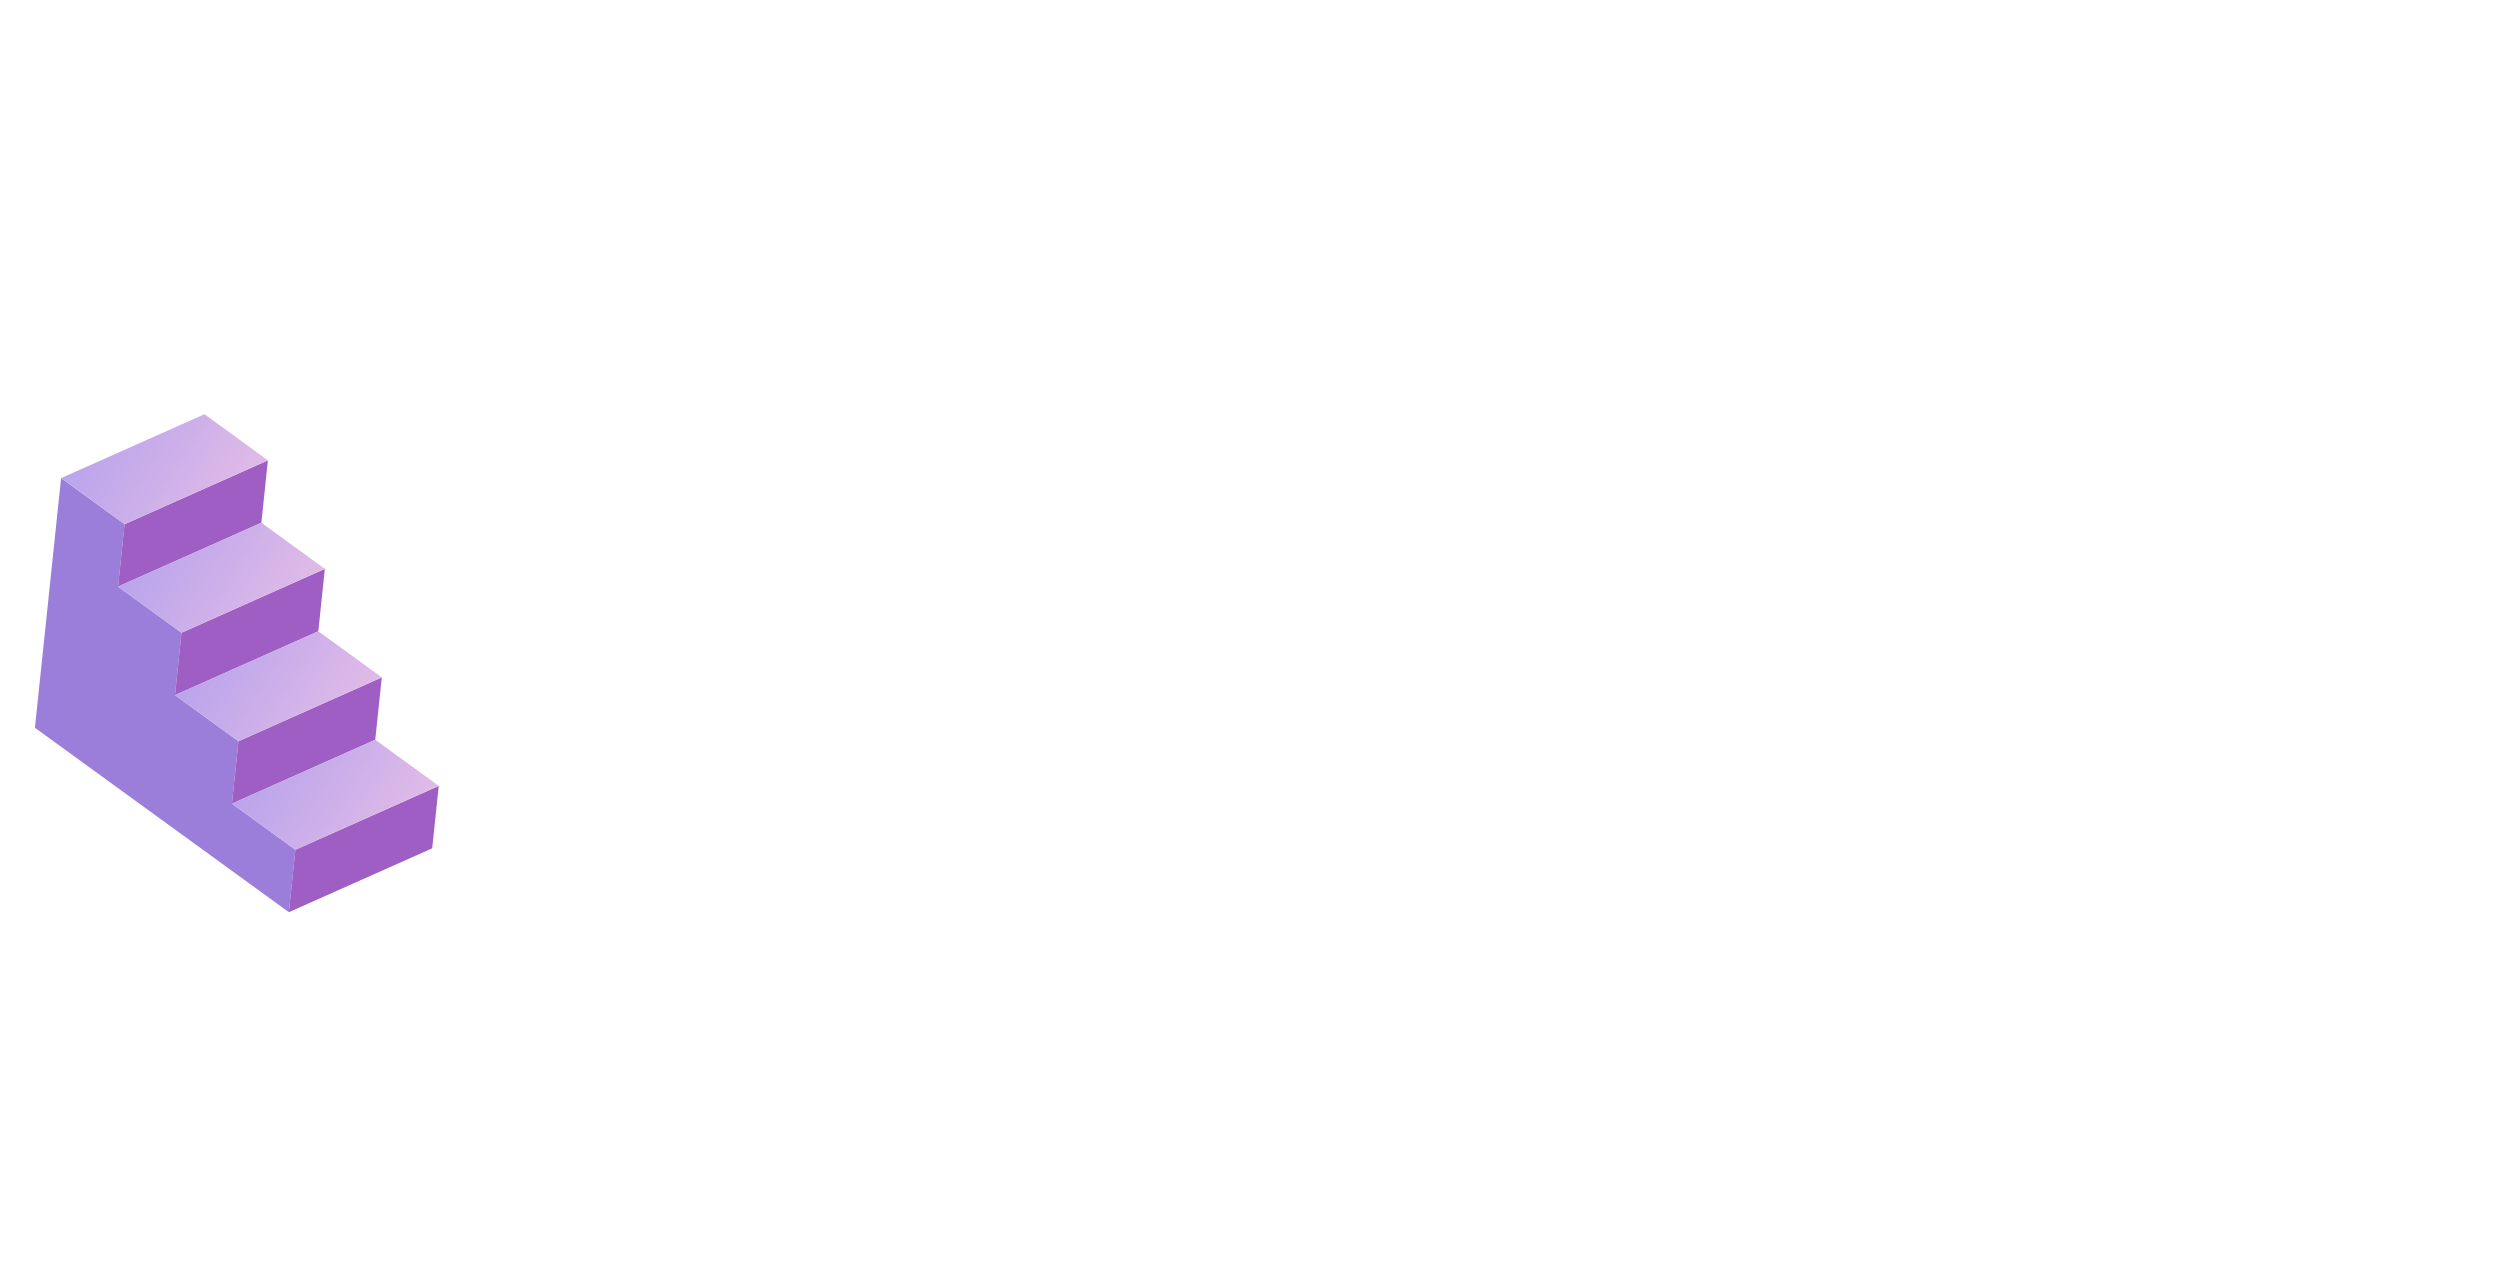
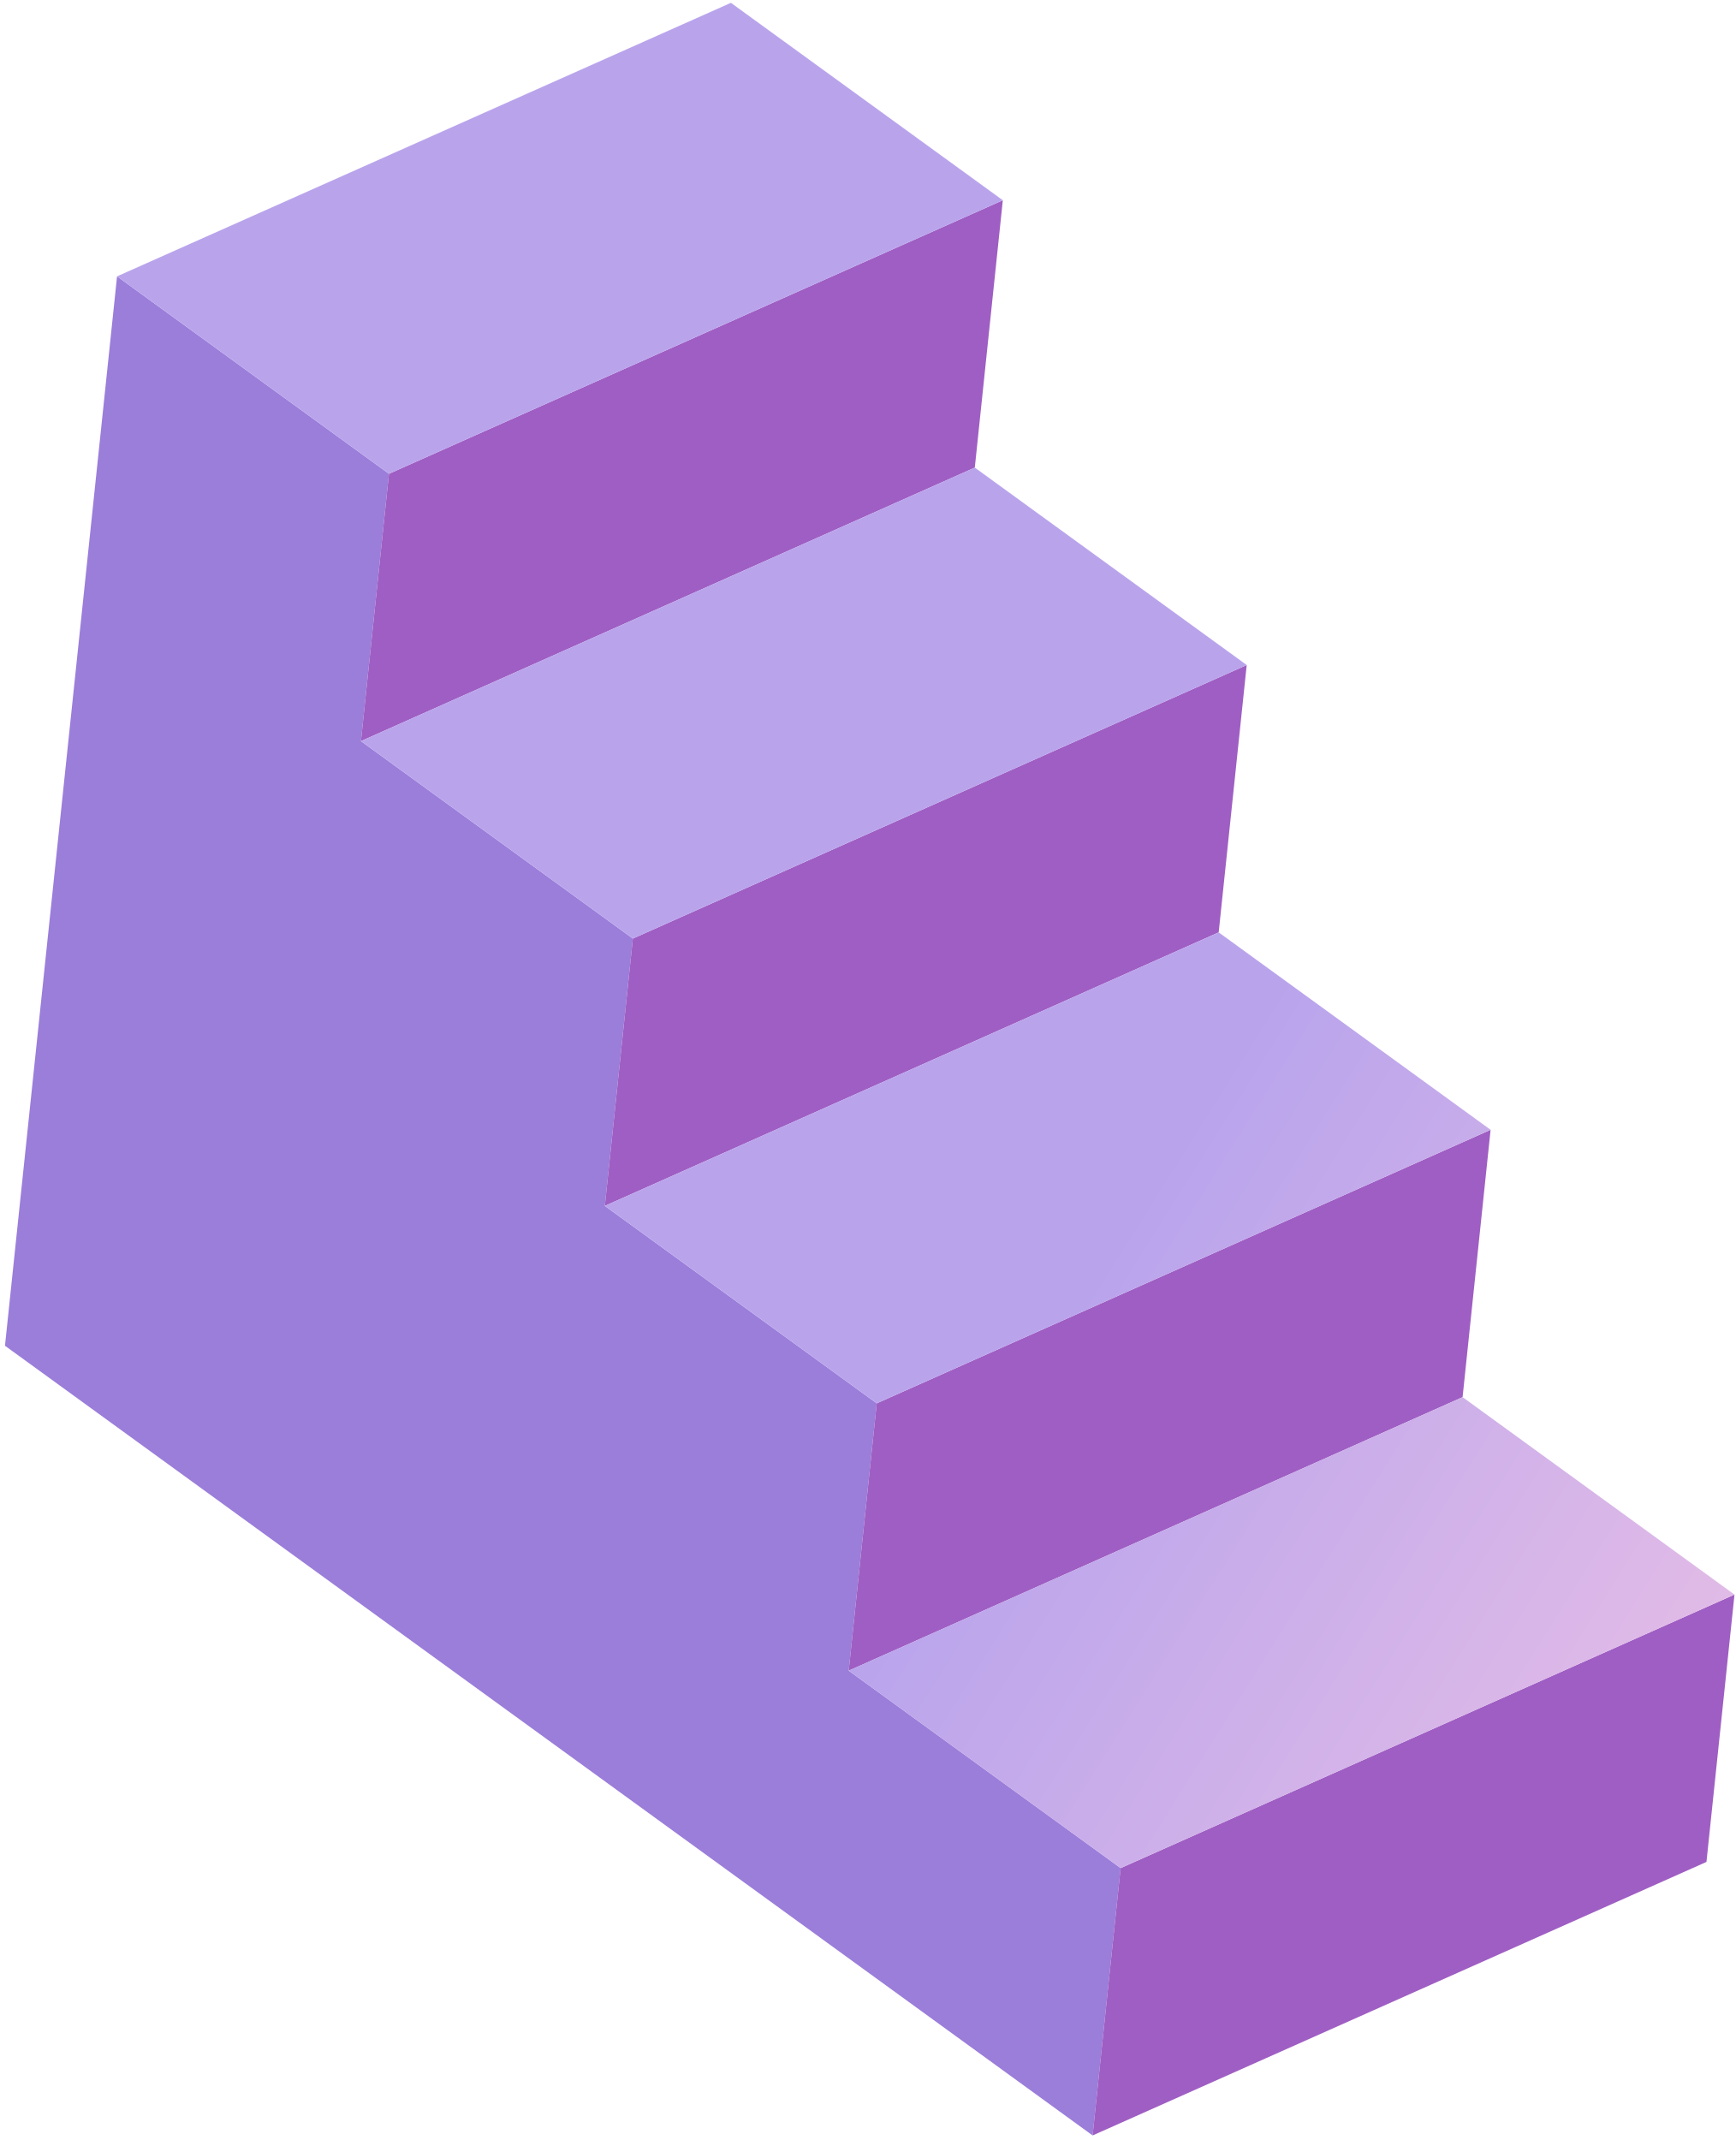
- <svg xmlns="http://www.w3.org/2000/svg" width="1481" height="748" viewBox="0 0 1481 748" fill="none">
-   <path d="M20.689 431.141L36.19 283.224L73.799 310.531L69.924 347.511L107.533 374.818L103.658 411.797L141.267 439.105L137.391 476.084L175 503.391L171.125 540.37V540.37L20.689 431.141Z" fill="#9B7DDA" />
-   <rect width="92.954" height="37.182" transform="matrix(0.913423 -0.407011 -0.104229 0.994553 73.7987 310.531)" fill="#9F5EC3" />
-   <rect width="92.954" height="46.477" transform="matrix(0.913423 -0.407011 0.809194 0.587542 36.1903 283.224)" fill="url(#paint0_linear_2252_1899)" />
-   <rect width="92.954" height="37.182" transform="matrix(0.913423 -0.407011 -0.104229 0.994553 107.532 374.818)" fill="#9F5EC3" />
-   <rect width="92.954" height="46.477" transform="matrix(0.913423 -0.407011 0.809194 0.587542 69.923 347.511)" fill="url(#paint1_linear_2252_1899)" />
-   <rect width="92.954" height="37.182" transform="matrix(0.913423 -0.407011 -0.104229 0.994553 141.266 439.104)" fill="#9F5EC3" />
-   <rect width="92.954" height="46.477" transform="matrix(0.913423 -0.407011 0.809194 0.587542 103.657 411.797)" fill="url(#paint2_linear_2252_1899)" />
-   <rect width="92.954" height="37.182" transform="matrix(0.913423 -0.407011 -0.104229 0.994553 174.999 503.391)" fill="#9F5EC3" />
-   <rect width="92.954" height="46.477" transform="matrix(0.913423 -0.407011 0.809194 0.587542 137.391 476.084)" fill="url(#paint3_linear_2252_1899)" />
+ <svg xmlns="http://www.w3.org/2000/svg" width="240" height="296" viewBox="0 0 240 296" fill="none">
+   <path d="M0.689 186.141L16.19 38.224L53.799 65.531L49.924 102.511L87.533 129.818L83.658 166.797L121.267 194.105L117.391 231.084L155 258.391L151.125 295.37L0.689 186.141Z" fill="#9B7DDA" />
+   <path d="M53.799 65.531L138.705 27.698L134.83 64.677L49.924 102.511L53.799 65.531Z" fill="#9F5EC3" />
+   <path d="M16.19 38.224L101.097 0.391L138.705 27.698L53.799 65.531L16.19 38.224Z" fill="url(#paint0_linear_2455_1857)" />
+   <path d="M87.533 129.818L172.439 91.985L168.563 128.964L83.658 166.797L87.533 129.818Z" fill="#9F5EC3" />
+   <path d="M49.924 102.511L134.83 64.677L172.439 91.985L87.533 129.818L49.924 102.511Z" fill="url(#paint1_linear_2455_1857)" />
+   <path d="M121.267 194.105L206.173 156.271L202.298 193.25L117.391 231.084L121.267 194.105Z" fill="#9F5EC3" />
+   <path d="M83.658 166.797L168.563 128.964L206.173 156.271L121.267 194.105L83.658 166.797Z" fill="url(#paint2_linear_2455_1857)" />
+   <path d="M154.999 258.391L239.906 220.558L236.03 257.537L151.124 295.37L154.999 258.391Z" fill="#9F5EC3" />
+   <path d="M117.391 231.084L202.298 193.25L239.906 220.558L155 258.391L117.391 231.084Z" fill="url(#paint3_linear_2455_1857)" />
  <defs>
-     <linearGradient id="paint0_linear_2252_1899" x1="92.918" y1="46.489" x2="51.036" y2="-28.519" gradientUnits="userSpaceOnUse">
+     <linearGradient id="paint0_linear_2455_1857" x1="239.883" y1="220.579" x2="156.744" y2="168.372" gradientUnits="userSpaceOnUse">
      <stop stop-color="#E1BBE7" />
      <stop offset="1" stop-color="#B9A4EC" />
    </linearGradient>
-     <linearGradient id="paint1_linear_2252_1899" x1="92.918" y1="46.489" x2="51.036" y2="-28.519" gradientUnits="userSpaceOnUse">
+     <linearGradient id="paint1_linear_2455_1857" x1="239.883" y1="220.579" x2="156.744" y2="168.372" gradientUnits="userSpaceOnUse">
      <stop stop-color="#E1BBE7" />
      <stop offset="1" stop-color="#B9A4EC" />
    </linearGradient>
-     <linearGradient id="paint2_linear_2252_1899" x1="92.918" y1="46.489" x2="51.036" y2="-28.519" gradientUnits="userSpaceOnUse">
+     <linearGradient id="paint2_linear_2455_1857" x1="239.883" y1="220.579" x2="156.744" y2="168.372" gradientUnits="userSpaceOnUse">
      <stop stop-color="#E1BBE7" />
      <stop offset="1" stop-color="#B9A4EC" />
    </linearGradient>
-     <linearGradient id="paint3_linear_2252_1899" x1="92.918" y1="46.489" x2="51.036" y2="-28.519" gradientUnits="userSpaceOnUse">
+     <linearGradient id="paint3_linear_2455_1857" x1="239.883" y1="220.579" x2="156.744" y2="168.372" gradientUnits="userSpaceOnUse">
      <stop stop-color="#E1BBE7" />
      <stop offset="1" stop-color="#B9A4EC" />
    </linearGradient>
  </defs>
</svg>
